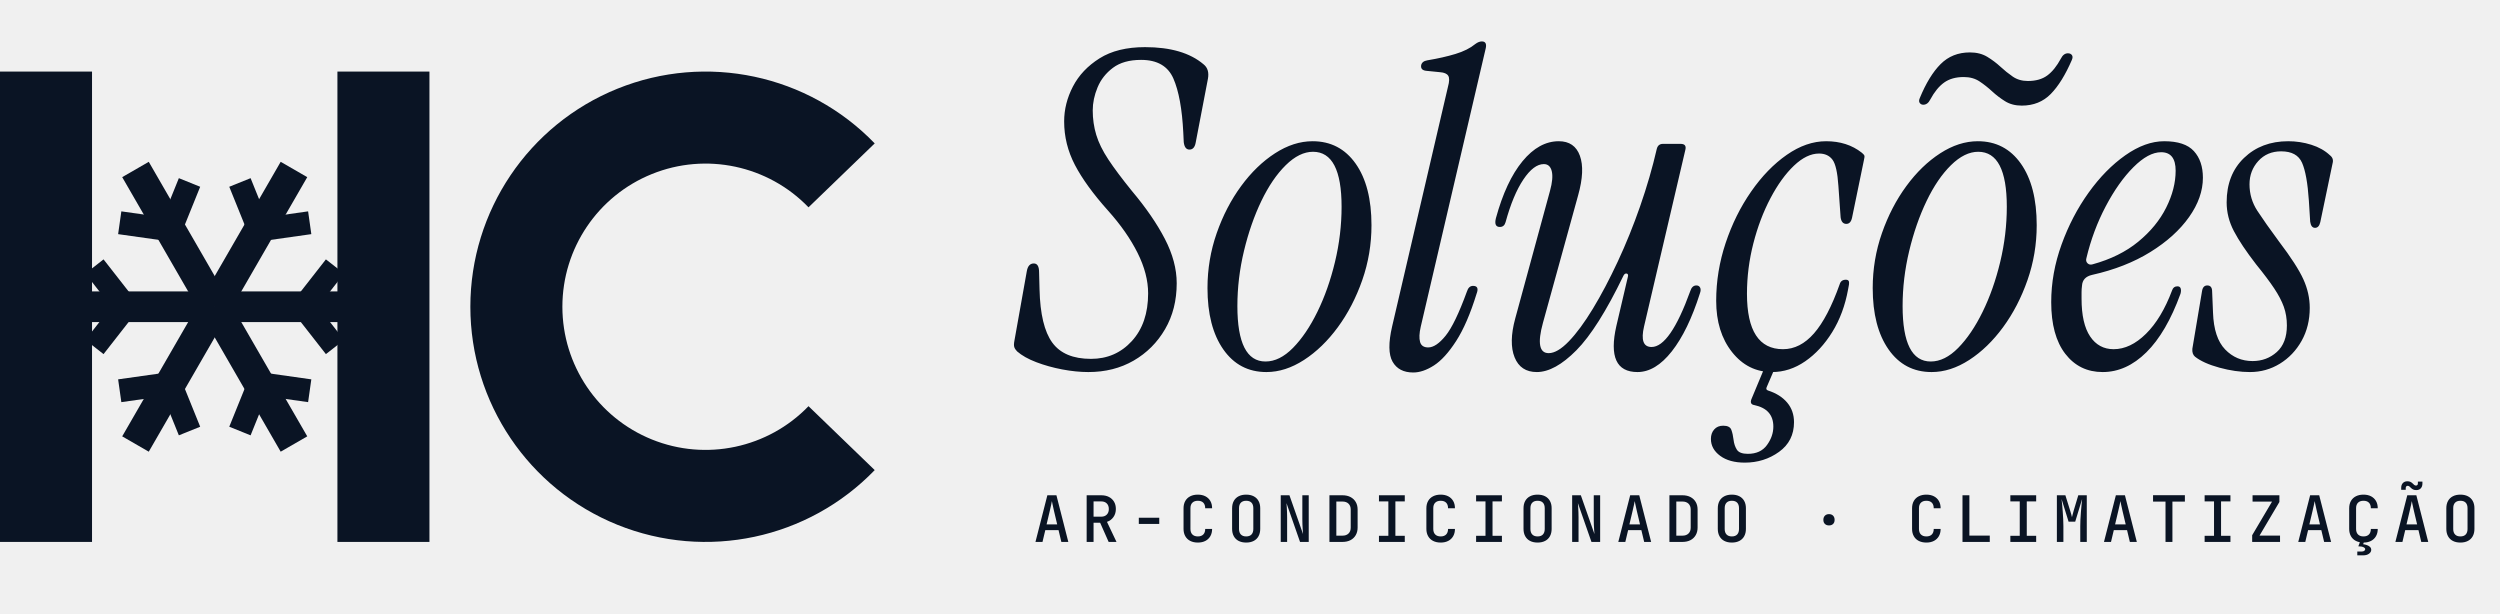
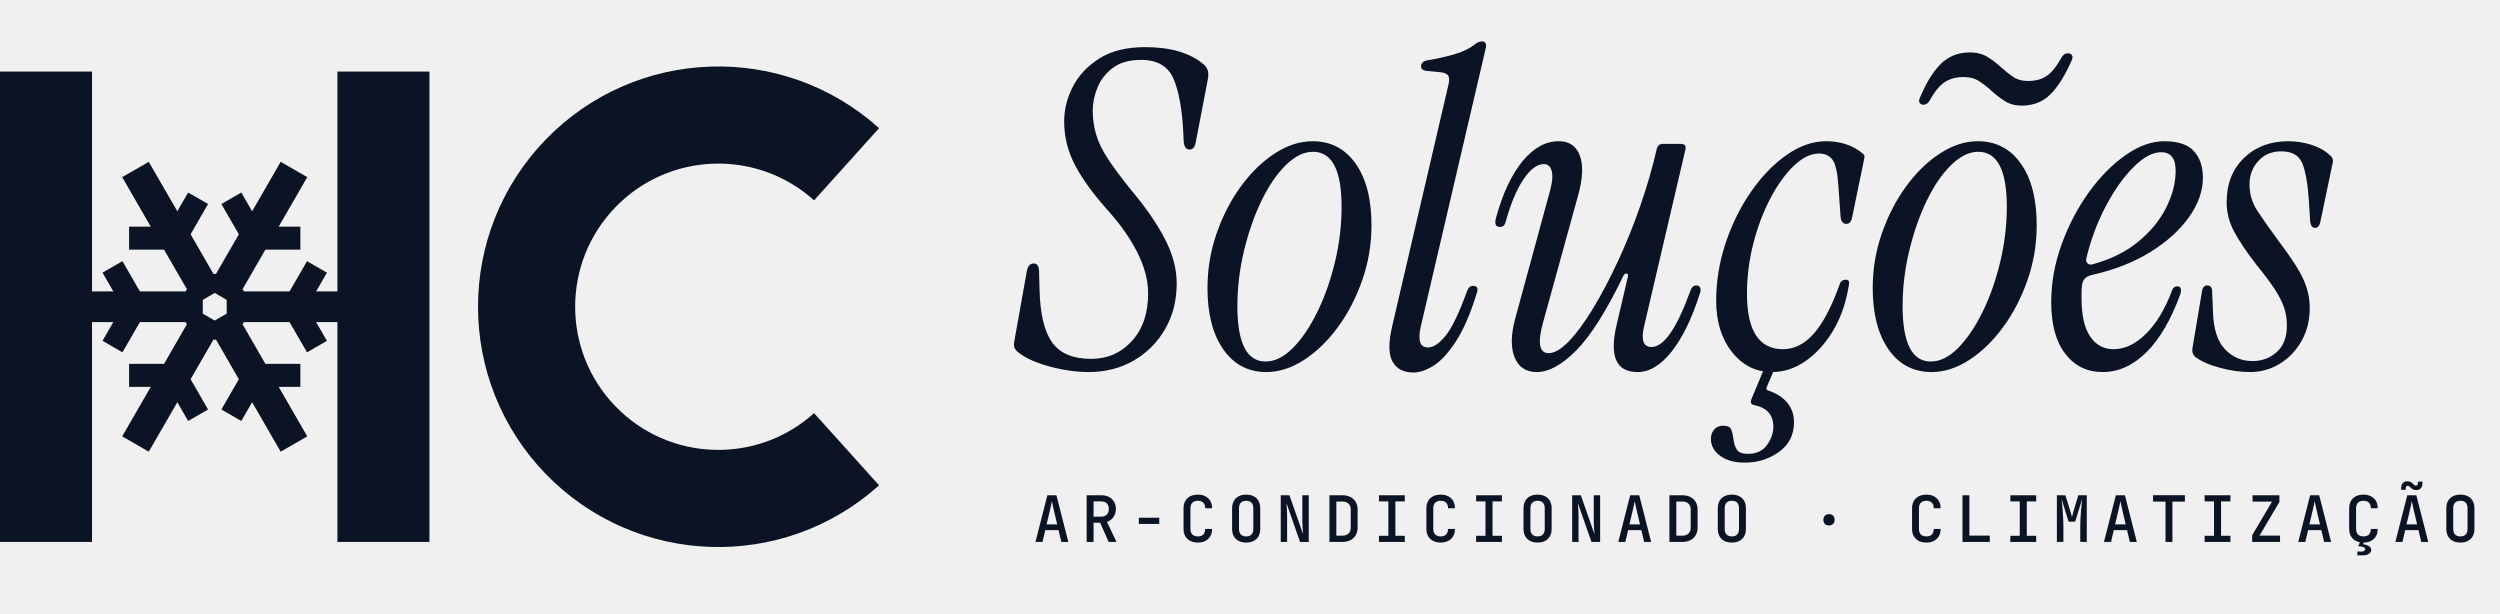
<svg xmlns="http://www.w3.org/2000/svg" viewBox="0 0 489.0 120">
-   <path d="M42.00 60.00L73.00 60.00" stroke="#0a1424" stroke-width="6" stroke-linecap="butt" fill="none" />
-   <path d="M59.36 60.00L65.52 52.12" stroke="#0a1424" stroke-width="4.5" stroke-linecap="butt" fill="none" />
-   <path d="M59.36 60.00L65.52 67.88" stroke="#0a1424" stroke-width="4.5" stroke-linecap="butt" fill="none" />
-   <path d="M42.00 60.00L57.50 86.85" stroke="#0a1424" stroke-width="6" stroke-linecap="butt" fill="none" />
-   <path d="M50.68 75.03L60.58 76.43" stroke="#0a1424" stroke-width="4.5" stroke-linecap="butt" fill="none" />
-   <path d="M50.68 75.03L46.93 84.31" stroke="#0a1424" stroke-width="4.5" stroke-linecap="butt" fill="none" />
-   <path d="M42.00 60.00L26.50 86.85" stroke="#0a1424" stroke-width="6" stroke-linecap="butt" fill="none" />
-   <path d="M33.32 75.03L37.07 84.31" stroke="#0a1424" stroke-width="4.5" stroke-linecap="butt" fill="none" />
-   <path d="M33.32 75.03L23.42 76.43" stroke="#0a1424" stroke-width="4.5" stroke-linecap="butt" fill="none" />
-   <path d="M42.00 60.00L11.00 60.00" stroke="#0a1424" stroke-width="6" stroke-linecap="butt" fill="none" />
-   <path d="M24.64 60.00L18.48 67.88" stroke="#0a1424" stroke-width="4.5" stroke-linecap="butt" fill="none" />
-   <path d="M24.64 60.00L18.48 52.12" stroke="#0a1424" stroke-width="4.5" stroke-linecap="butt" fill="none" />
-   <path d="M42.00 60.00L26.50 33.15" stroke="#0a1424" stroke-width="6" stroke-linecap="butt" fill="none" />
-   <path d="M33.32 44.97L23.42 43.57" stroke="#0a1424" stroke-width="4.5" stroke-linecap="butt" fill="none" />
-   <path d="M33.32 44.97L37.07 35.69" stroke="#0a1424" stroke-width="4.5" stroke-linecap="butt" fill="none" />
-   <path d="M42.00 60.00L57.50 33.15" stroke="#0a1424" stroke-width="6" stroke-linecap="butt" fill="none" />
-   <path d="M50.68 44.97L46.93 35.69" stroke="#0a1424" stroke-width="4.5" stroke-linecap="butt" fill="none" />
-   <path d="M50.68 44.97L60.58 43.57" stroke="#0a1424" stroke-width="4.5" stroke-linecap="butt" fill="none" />
+   <mask id="hc69825" maskUnits="userSpaceOnUse" x="0" y="0" width="172" height="120">
+     <rect width="172" height="120" fill="#fff" />
+     <polygon points="44.34,61.35 42.00,62.70 39.66,61.35 39.66,58.65 42.00,57.30 44.34,58.65" fill="#000" />
+   </mask>
+   <g mask="url(#hc69825)">
+     <path d="M42.00 60.00L73.00 60.00" stroke="#0a1424" stroke-width="6" fill="none" />
+     <path d="M57.50 60.00L62.00 52.21" stroke="#0a1424" stroke-width="4.5" fill="none" />
+     <path d="M57.50 60.00L62.00 67.79" stroke="#0a1424" stroke-width="4.5" fill="none" />
+     <path d="M42.00 60.00L57.50 86.85" stroke="#0a1424" stroke-width="6" fill="none" />
+     <path d="M49.75 73.42L58.75 73.42" stroke="#0a1424" stroke-width="4.5" fill="none" />
+     <path d="M49.75 73.42L45.25 81.22" stroke="#0a1424" stroke-width="4.5" fill="none" />
+     <path d="M42.00 60.00L26.50 86.85" stroke="#0a1424" stroke-width="6" fill="none" />
+     <path d="M34.25 73.42L38.75 81.22" stroke="#0a1424" stroke-width="4.5" fill="none" />
+     <path d="M34.25 73.42L25.25 73.42" stroke="#0a1424" stroke-width="4.5" fill="none" />
+     <path d="M42.00 60.00L11.00 60.00" stroke="#0a1424" stroke-width="6" fill="none" />
+     <path d="M26.50 60.00L22.00 67.79" stroke="#0a1424" stroke-width="4.5" fill="none" />
+     <path d="M26.50 60.00L22.00 52.21" stroke="#0a1424" stroke-width="4.5" fill="none" />
+     <path d="M42.00 60.00L26.50 33.15" stroke="#0a1424" stroke-width="6" fill="none" />
+     <path d="M34.25 46.58L25.25 46.58" stroke="#0a1424" stroke-width="4.5" fill="none" />
+     <path d="M34.25 46.58L38.75 38.78" stroke="#0a1424" stroke-width="4.5" fill="none" />
+     <path d="M42.00 60.00L57.50 33.15" stroke="#0a1424" stroke-width="6" fill="none" />
+     <path d="M49.75 46.58L45.25 38.78" stroke="#0a1424" stroke-width="4.5" fill="none" />
+     <path d="M49.75 46.58L58.75 46.58" stroke="#0a1424" stroke-width="4.5" fill="none" />
+     <polygon points="47.63,63.25 42.00,66.50 36.37,63.25 36.37,56.75 42.00,53.50 47.63,56.75" fill="#0a1424" />
+   </g>
  <rect x="0" y="14" width="18" height="92" fill="#0a1424" />
  <rect x="66" y="14" width="18" height="92" fill="#0a1424" />
-   <path d="M164.62 34.30A37 37 0 1 0 164.62 85.70" fill="none" stroke="#0a1424" stroke-width="18" />
+   <path d="M165.59 32.13A37.5 37.5 0 1 0 165.59 87.87" fill="none" stroke="#0a1424" stroke-width="19" />
  <path d="M212.878 72.774Q210.47 72.774 207.761 72.258Q205.052 71.742 202.687 70.839Q200.322 69.936 198.946 68.732Q198.516 68.302 198.387 67.872Q198.258 67.442 198.43 66.582L200.838 53.08Q201.096 51.532 202.214 51.532Q203.246 51.532 203.246 53.252L203.332 56.606Q203.504 63.83 205.826 67.012Q208.148 70.194 213.394 70.194Q218.21 70.194 221.392 66.711Q224.574 63.228 224.574 57.38Q224.574 53.596 222.51 49.468Q220.446 45.34 216.748 41.212Q212.362 36.31 210.255 32.268Q208.148 28.226 208.148 23.754Q208.148 20.228 209.868 16.917Q211.588 13.606 215.071 11.413Q218.554 9.22 223.972 9.22Q231.454 9.22 235.41 12.574Q236.614 13.52 236.27 15.412L233.862 27.968Q233.604 29.258 232.658 29.258Q231.712 29.258 231.54 27.796L231.454 25.99Q231.11 19.024 229.519 15.369Q227.928 11.714 223.198 11.714Q219.758 11.714 217.694 13.262Q215.63 14.81 214.684 17.089Q213.738 19.368 213.738 21.604Q213.738 24.098 214.426 26.377Q215.114 28.656 216.791 31.193Q218.468 33.73 221.392 37.342Q225.52 42.244 227.842 46.716Q230.164 51.188 230.164 55.402Q230.164 60.476 227.885 64.389Q225.606 68.302 221.736 70.538Q217.866 72.774 212.878 72.774ZM247.708 72.774Q242.376 72.774 239.28 68.345Q236.184 63.916 236.184 56.348Q236.184 50.758 237.99 45.598Q239.796 40.438 242.763 36.396Q245.73 32.354 249.385 29.989Q253.04 27.624 256.738 27.624Q262.07 27.624 265.166 32.01Q268.262 36.396 268.262 44.05Q268.262 49.64 266.456 54.8Q264.65 59.96 261.683 64.002Q258.716 68.044 255.061 70.409Q251.406 72.774 247.708 72.774ZM247.536 70.71Q250.288 70.71 252.911 68.044Q255.534 65.378 257.684 60.992Q259.834 56.606 261.124 51.231Q262.414 45.856 262.414 40.438Q262.414 29.688 256.824 29.688Q254.158 29.688 251.492 32.311Q248.826 34.934 246.719 39.32Q244.612 43.706 243.322 49.081Q242.032 54.456 242.032 59.874Q242.032 70.71 247.536 70.71ZM276.432 72.86Q273.594 72.86 272.39 70.753Q271.186 68.646 272.304 63.83L283.226 16.96Q283.656 15.412 283.269 14.81Q282.882 14.208 281.678 14.122L279.098 13.864Q277.808 13.778 277.98 12.746Q278.152 11.972 279.184 11.8Q282.28 11.284 284.688 10.553Q287.096 9.822 288.558 8.618Q289.246 8.102 289.848 8.102Q290.88 8.102 290.622 9.392L277.894 63.916Q277.464 65.808 277.765 66.883Q278.066 67.958 279.356 67.958Q280.904 67.958 282.753 65.679Q284.602 63.4 286.924 57.036Q287.268 55.918 288.128 55.918Q289.418 55.918 288.816 57.466Q287.01 63.314 284.817 66.711Q282.624 70.108 280.474 71.484Q278.324 72.86 276.432 72.86ZM300.598 72.774Q297.416 72.774 296.255 69.893Q295.094 67.012 296.384 62.282L303.178 37.342Q303.866 34.848 303.522 33.472Q303.178 32.096 301.974 32.096Q299.996 32.096 297.975 35.106Q295.954 38.116 294.492 43.448Q294.234 44.394 293.374 44.394Q292.17 44.394 292.6 42.674Q294.578 35.45 297.803 31.537Q301.028 27.624 304.898 27.624Q307.994 27.624 309.026 30.462Q310.058 33.3 308.682 38.202L301.802 63.142Q300.168 69.076 302.92 69.076Q304.64 69.076 306.876 66.754Q309.112 64.432 311.563 60.39Q314.014 56.348 316.422 51.188Q318.83 46.028 320.808 40.352Q322.786 34.676 324.076 29.086Q324.334 28.14 325.28 28.14H328.72Q329.924 28.14 329.666 29.258L321.582 63.83Q320.636 67.872 323.044 67.872Q326.656 67.872 330.612 56.95Q330.956 55.832 331.816 55.832Q332.332 55.832 332.547 56.262Q332.762 56.692 332.504 57.38Q330.182 64.69 327.0 68.732Q323.818 72.774 320.292 72.774Q314.1 72.774 316.164 63.744L318.4 54.198Q318.572 53.596 318.185 53.51Q317.798 53.424 317.54 53.94Q312.552 64.26 308.338 68.517Q304.124 72.774 300.598 72.774ZM346.608 72.774Q341.878 72.774 338.782 68.861Q335.686 64.948 335.686 58.842Q335.686 53.08 337.535 47.533Q339.384 41.986 342.523 37.471Q345.662 32.956 349.489 30.29Q353.316 27.624 357.186 27.624Q361.314 27.624 364.152 29.86Q364.582 30.204 364.668 30.419Q364.754 30.634 364.582 31.322L362.26 42.588Q362.002 43.792 361.142 43.792Q360.196 43.792 360.024 42.502L359.594 36.396Q359.336 32.44 358.433 31.236Q357.53 30.032 355.81 30.032Q353.402 30.032 350.908 32.397Q348.414 34.762 346.307 38.761Q344.2 42.76 342.953 47.619Q341.706 52.478 341.706 57.466Q341.706 68.302 348.758 68.302Q352.112 68.302 354.821 65.206Q357.53 62.11 359.852 55.574Q360.11 54.714 361.056 54.714Q361.572 54.714 361.658 55.101Q361.744 55.488 361.486 56.606Q360.626 61.336 358.39 64.948Q356.154 68.56 353.101 70.667Q350.048 72.774 346.608 72.774ZM347.64 70.882 345.576 75.698Q345.318 76.214 345.834 76.386Q348.242 77.16 349.575 78.751Q350.908 80.342 350.908 82.578Q350.908 86.276 347.984 88.383Q345.06 90.49 341.276 90.49Q338.266 90.49 336.46 89.157Q334.654 87.824 334.654 85.846Q334.654 84.728 335.299 83.997Q335.944 83.266 337.062 83.266Q338.352 83.266 338.653 84.083Q338.954 84.9 339.083 86.018Q339.212 87.136 339.728 87.953Q340.244 88.77 341.878 88.77Q344.372 88.77 345.619 87.05Q346.866 85.33 346.866 83.438Q346.866 79.998 343.082 79.224Q342.222 79.052 342.566 78.106L345.576 70.882ZM377.826 72.774Q372.494 72.774 369.398 68.345Q366.302 63.916 366.302 56.348Q366.302 50.758 368.108 45.598Q369.914 40.438 372.881 36.396Q375.848 32.354 379.503 29.989Q383.158 27.624 386.856 27.624Q392.188 27.624 395.284 32.01Q398.38 36.396 398.38 44.05Q398.38 49.64 396.574 54.8Q394.768 59.96 391.801 64.002Q388.834 68.044 385.179 70.409Q381.524 72.774 377.826 72.774ZM377.654 70.71Q380.406 70.71 383.029 68.044Q385.652 65.378 387.802 60.992Q389.952 56.606 391.242 51.231Q392.532 45.856 392.532 40.438Q392.532 29.688 386.942 29.688Q384.276 29.688 381.61 32.311Q378.944 34.934 376.837 39.32Q374.73 43.706 373.44 49.081Q372.15 54.456 372.15 59.874Q372.15 70.71 377.654 70.71ZM395.456 20.658Q393.564 20.658 392.188 19.798Q390.812 18.938 389.651 17.863Q388.49 16.788 387.2 15.928Q385.91 15.068 384.104 15.068Q381.782 15.068 380.277 16.143Q378.772 17.218 377.568 19.454Q377.052 20.486 376.192 20.486Q375.762 20.486 375.504 20.142Q375.246 19.798 375.504 19.196Q377.31 14.81 379.589 12.531Q381.868 10.252 385.308 10.252Q387.286 10.252 388.705 11.112Q390.124 11.972 391.285 13.047Q392.446 14.122 393.693 14.982Q394.94 15.842 396.66 15.842Q398.982 15.842 400.444 14.767Q401.906 13.692 403.11 11.456Q403.626 10.424 404.486 10.424Q405.002 10.424 405.26 10.768Q405.518 11.112 405.26 11.714Q403.368 16.1 401.132 18.379Q398.896 20.658 395.456 20.658ZM411.28 72.774Q406.722 72.774 403.97 69.205Q401.218 65.636 401.218 59.1Q401.218 53.424 403.239 47.834Q405.26 42.244 408.528 37.686Q411.796 33.128 415.709 30.376Q419.622 27.624 423.32 27.624Q427.362 27.624 429.125 29.559Q430.888 31.494 430.888 34.762Q430.888 38.632 428.179 42.459Q425.47 46.286 420.611 49.296Q415.752 52.306 409.216 53.768Q407.324 54.198 407.238 55.918Q407.152 56.52 407.152 57.165Q407.152 57.81 407.152 58.412Q407.152 63.314 408.829 65.808Q410.506 68.302 413.43 68.302Q416.698 68.302 419.751 65.292Q422.804 62.282 424.868 56.778Q425.126 56.004 425.9 56.004Q426.416 56.004 426.545 56.434Q426.674 56.864 426.502 57.466Q423.75 65.034 419.837 68.904Q415.924 72.774 411.28 72.774ZM408.098 50.5Q407.926 51.102 408.313 51.489Q408.7 51.876 409.302 51.704Q414.634 50.242 418.246 47.275Q421.858 44.308 423.707 40.61Q425.556 36.912 425.556 33.386Q425.556 29.774 422.718 29.774Q420.224 29.774 417.3 32.698Q414.376 35.622 411.882 40.352Q409.388 45.082 408.098 50.5ZM440.09 72.774Q437.252 72.774 434.113 71.914Q430.974 71.054 429.34 69.764Q428.738 69.248 428.824 68.216L430.716 56.95Q430.888 55.832 431.748 55.832Q432.694 55.832 432.694 57.036L432.866 61.164Q433.038 66.066 435.231 68.345Q437.424 70.624 440.606 70.624Q443.358 70.624 445.336 68.861Q447.314 67.098 447.314 63.658Q447.314 61.68 446.712 60.003Q446.11 58.326 444.82 56.391Q443.53 54.456 441.294 51.704Q438.37 47.92 436.951 45.211Q435.532 42.502 435.532 39.578Q435.532 34.16 438.929 30.892Q442.326 27.624 447.572 27.624Q449.894 27.624 452.087 28.312Q454.28 29.0 455.742 30.376Q456.516 30.978 456.258 31.924L453.85 43.448Q453.592 44.566 452.818 44.566Q452.044 44.566 451.872 43.362L451.614 39.234Q451.27 34.074 450.281 31.838Q449.292 29.602 446.196 29.602Q443.444 29.602 441.724 31.494Q440.004 33.386 440.004 36.052Q440.004 38.89 441.552 41.255Q443.1 43.62 445.766 47.232Q449.292 51.876 450.539 54.628Q451.786 57.38 451.786 60.218Q451.786 63.83 450.195 66.668Q448.604 69.506 445.938 71.14Q443.272 72.774 440.09 72.774Z" fill="#0a1424" />
  <path d="M202.537 106.0 204.863 96.875H206.637L208.963 106.0H207.6L207.05 103.688H204.463L203.912 106.0ZM204.713 102.575H206.787L206.162 99.938Q206.0 99.237 205.894 98.719Q205.787 98.2 205.75 98.013Q205.713 98.2 205.613 98.719Q205.512 99.237 205.338 99.925ZM212.55 106.0V96.875H215.412Q216.275 96.875 216.913 97.206Q217.55 97.537 217.906 98.137Q218.262 98.737 218.262 99.55Q218.262 100.463 217.794 101.131Q217.325 101.8 216.525 102.075L218.387 106.0H216.85L215.188 102.25H213.9V106.0ZM213.9 101.062H215.412Q216.088 101.062 216.488 100.656Q216.887 100.25 216.887 99.575Q216.887 98.875 216.488 98.475Q216.088 98.075 215.412 98.075H213.9ZM222.75 102.487V101.263H226.75V102.487ZM234.3 106.125Q233.45 106.125 232.819 105.806Q232.188 105.487 231.844 104.881Q231.5 104.275 231.5 103.463V99.412Q231.5 98.588 231.844 97.988Q232.188 97.388 232.819 97.069Q233.45 96.75 234.3 96.75Q235.15 96.75 235.775 97.075Q236.4 97.4 236.744 97.994Q237.088 98.588 237.088 99.412H235.738Q235.738 98.7 235.363 98.325Q234.988 97.95 234.3 97.95Q233.613 97.95 233.231 98.325Q232.85 98.7 232.85 99.4V103.463Q232.85 104.162 233.231 104.544Q233.613 104.925 234.3 104.925Q234.988 104.925 235.363 104.544Q235.738 104.162 235.738 103.463H237.088Q237.088 104.275 236.744 104.875Q236.4 105.475 235.775 105.8Q235.15 106.125 234.3 106.125ZM243.75 106.125Q242.9 106.125 242.281 105.806Q241.662 105.487 241.331 104.881Q241.0 104.275 241.0 103.463V99.412Q241.0 98.588 241.331 97.988Q241.662 97.388 242.281 97.069Q242.9 96.75 243.75 96.75Q244.6 96.75 245.219 97.069Q245.838 97.388 246.169 97.988Q246.5 98.588 246.5 99.4V103.463Q246.5 104.275 246.169 104.881Q245.838 105.487 245.219 105.806Q244.6 106.125 243.75 106.125ZM243.75 104.925Q244.438 104.925 244.794 104.544Q245.15 104.162 245.15 103.463V99.412Q245.15 98.7 244.794 98.325Q244.438 97.95 243.75 97.95Q243.075 97.95 242.712 98.325Q242.35 98.7 242.35 99.412V103.463Q242.35 104.162 242.712 104.544Q243.075 104.925 243.75 104.925ZM250.512 106.0V96.875H252.213L254.875 104.463Q254.85 104.1 254.812 103.6Q254.775 103.1 254.756 102.562Q254.738 102.025 254.738 101.588V96.875H255.988V106.0H254.287L251.637 98.412Q251.662 98.737 251.694 99.225Q251.725 99.713 251.744 100.238Q251.762 100.763 251.762 101.213V106.0ZM260.038 106.0V96.875H262.587Q263.488 96.875 264.15 97.219Q264.812 97.562 265.181 98.188Q265.55 98.812 265.55 99.662V103.2Q265.55 104.037 265.181 104.675Q264.812 105.312 264.15 105.656Q263.488 106.0 262.587 106.0ZM261.387 104.775H262.587Q263.337 104.775 263.769 104.356Q264.2 103.938 264.2 103.2V99.662Q264.2 98.938 263.769 98.519Q263.337 98.1 262.587 98.1H261.387ZM269.725 106.0V104.8H271.562V98.075H269.725V96.875H274.775V98.075H272.938V104.8H274.775V106.0ZM281.8 106.125Q280.95 106.125 280.319 105.806Q279.688 105.487 279.344 104.881Q279.0 104.275 279.0 103.463V99.412Q279.0 98.588 279.344 97.988Q279.688 97.388 280.319 97.069Q280.95 96.75 281.8 96.75Q282.65 96.75 283.275 97.075Q283.9 97.4 284.244 97.994Q284.587 98.588 284.587 99.412H283.238Q283.238 98.7 282.863 98.325Q282.488 97.95 281.8 97.95Q281.113 97.95 280.731 98.325Q280.35 98.7 280.35 99.4V103.463Q280.35 104.162 280.731 104.544Q281.113 104.925 281.8 104.925Q282.488 104.925 282.863 104.544Q283.238 104.162 283.238 103.463H284.587Q284.587 104.275 284.244 104.875Q283.9 105.475 283.275 105.8Q282.65 106.125 281.8 106.125ZM288.725 106.0V104.8H290.562V98.075H288.725V96.875H293.775V98.075H291.938V104.8H293.775V106.0ZM300.75 106.125Q299.9 106.125 299.281 105.806Q298.663 105.487 298.331 104.881Q298.0 104.275 298.0 103.463V99.412Q298.0 98.588 298.331 97.988Q298.663 97.388 299.281 97.069Q299.9 96.75 300.75 96.75Q301.6 96.75 302.219 97.069Q302.837 97.388 303.169 97.988Q303.5 98.588 303.5 99.4V103.463Q303.5 104.275 303.169 104.881Q302.837 105.487 302.219 105.806Q301.6 106.125 300.75 106.125ZM300.75 104.925Q301.438 104.925 301.794 104.544Q302.15 104.162 302.15 103.463V99.412Q302.15 98.7 301.794 98.325Q301.438 97.95 300.75 97.95Q300.075 97.95 299.712 98.325Q299.35 98.7 299.35 99.412V103.463Q299.35 104.162 299.712 104.544Q300.075 104.925 300.75 104.925ZM307.512 106.0V96.875H309.212L311.875 104.463Q311.85 104.1 311.812 103.6Q311.775 103.1 311.756 102.562Q311.738 102.025 311.738 101.588V96.875H312.988V106.0H311.288L308.637 98.412Q308.663 98.737 308.694 99.225Q308.725 99.713 308.744 100.238Q308.762 100.763 308.762 101.213V106.0ZM316.538 106.0 318.863 96.875H320.637L322.962 106.0H321.6L321.05 103.688H318.462L317.913 106.0ZM318.712 102.575H320.788L320.163 99.938Q320.0 99.237 319.894 98.719Q319.788 98.2 319.75 98.013Q319.712 98.2 319.612 98.719Q319.512 99.237 319.337 99.925ZM326.538 106.0V96.875H329.087Q329.988 96.875 330.65 97.219Q331.312 97.562 331.681 98.188Q332.05 98.812 332.05 99.662V103.2Q332.05 104.037 331.681 104.675Q331.312 105.312 330.65 105.656Q329.988 106.0 329.087 106.0ZM327.887 104.775H329.087Q329.837 104.775 330.269 104.356Q330.7 103.938 330.7 103.2V99.662Q330.7 98.938 330.269 98.519Q329.837 98.1 329.087 98.1H327.887ZM338.75 106.125Q337.9 106.125 337.281 105.806Q336.663 105.487 336.331 104.881Q336.0 104.275 336.0 103.463V99.412Q336.0 98.588 336.331 97.988Q336.663 97.388 337.281 97.069Q337.9 96.75 338.75 96.75Q339.6 96.75 340.219 97.069Q340.837 97.388 341.169 97.988Q341.5 98.588 341.5 99.4V103.463Q341.5 104.275 341.169 104.881Q340.837 105.487 340.219 105.806Q339.6 106.125 338.75 106.125ZM338.75 104.925Q339.438 104.925 339.794 104.544Q340.15 104.162 340.15 103.463V99.412Q340.15 98.7 339.794 98.325Q339.438 97.95 338.75 97.95Q338.075 97.95 337.712 98.325Q337.35 98.7 337.35 99.412V103.463Q337.35 104.162 337.712 104.544Q338.075 104.925 338.75 104.925ZM357.75 102.775Q357.25 102.775 356.95 102.481Q356.65 102.188 356.65 101.688Q356.65 101.175 356.95 100.869Q357.25 100.562 357.75 100.562Q358.262 100.562 358.556 100.869Q358.85 101.175 358.85 101.688Q358.85 102.188 358.556 102.481Q358.262 102.775 357.75 102.775ZM376.8 106.125Q375.95 106.125 375.319 105.806Q374.688 105.487 374.344 104.881Q374.0 104.275 374.0 103.463V99.412Q374.0 98.588 374.344 97.988Q374.688 97.388 375.319 97.069Q375.95 96.75 376.8 96.75Q377.65 96.75 378.275 97.075Q378.9 97.4 379.244 97.994Q379.587 98.588 379.587 99.412H378.238Q378.238 98.7 377.863 98.325Q377.488 97.95 376.8 97.95Q376.113 97.95 375.731 98.325Q375.35 98.7 375.35 99.4V103.463Q375.35 104.162 375.731 104.544Q376.113 104.925 376.8 104.925Q377.488 104.925 377.863 104.544Q378.238 104.162 378.238 103.463H379.587Q379.587 104.275 379.244 104.875Q378.9 105.475 378.275 105.8Q377.65 106.125 376.8 106.125ZM383.863 106.0V96.875H385.212V104.763H389.2V106.0ZM393.225 106.0V104.8H395.062V98.075H393.225V96.875H398.275V98.075H396.438V104.8H398.275V106.0ZM402.325 106.0V96.875H403.988L404.9 99.8Q405.038 100.213 405.138 100.594Q405.238 100.975 405.275 101.162Q405.325 100.975 405.419 100.594Q405.512 100.213 405.637 99.8L406.512 96.875H408.175V106.0H406.9V102.925Q406.9 102.338 406.931 101.619Q406.962 100.9 407.025 100.169Q407.087 99.438 407.15 98.769Q407.212 98.1 407.262 97.6L405.913 102.037H404.613L403.238 97.6Q403.3 98.088 403.363 98.731Q403.425 99.375 403.475 100.1Q403.525 100.825 403.562 101.556Q403.6 102.287 403.6 102.925V106.0ZM411.538 106.0 413.863 96.875H415.637L417.962 106.0H416.6L416.05 103.688H413.462L412.913 106.0ZM413.712 102.575H415.788L415.163 99.938Q415.0 99.237 414.894 98.719Q414.788 98.2 414.75 98.013Q414.712 98.2 414.612 98.719Q414.512 99.237 414.337 99.925ZM423.575 106.0V98.112H421.137V96.862H427.363V98.112H424.925V106.0ZM431.225 106.0V104.8H433.062V98.075H431.225V96.875H436.275V98.075H434.438V104.8H436.275V106.0ZM440.525 106.0V104.688L444.413 98.112H440.6V96.875H445.85V98.188L441.962 104.763H445.975V106.0ZM449.538 106.0 451.863 96.875H453.637L455.962 106.0H454.6L454.05 103.688H451.462L450.913 106.0ZM451.712 102.575H453.788L453.163 99.938Q453.0 99.237 452.894 98.719Q452.788 98.2 452.75 98.013Q452.712 98.2 452.612 98.719Q452.512 99.237 452.337 99.925ZM461.087 108.625V107.875H462.0Q462.288 107.875 462.462 107.731Q462.637 107.588 462.637 107.425Q462.637 107.188 462.281 107.025Q461.925 106.862 461.288 106.862L461.725 105.713H462.488L462.238 106.45Q462.575 106.487 462.944 106.612Q463.312 106.737 463.562 106.969Q463.812 107.2 463.812 107.55Q463.812 107.987 463.381 108.306Q462.95 108.625 462.238 108.625ZM462.3 106.125Q461.45 106.125 460.819 105.806Q460.188 105.487 459.844 104.881Q459.5 104.275 459.5 103.463V99.412Q459.5 98.588 459.844 97.988Q460.188 97.388 460.819 97.069Q461.45 96.75 462.3 96.75Q463.15 96.75 463.775 97.075Q464.4 97.4 464.744 97.994Q465.087 98.588 465.087 99.412H463.738Q463.738 98.7 463.363 98.325Q462.988 97.95 462.3 97.95Q461.613 97.95 461.231 98.325Q460.85 98.7 460.85 99.4V103.463Q460.85 104.162 461.231 104.544Q461.613 104.925 462.3 104.925Q462.988 104.925 463.363 104.544Q463.738 104.162 463.738 103.463H465.087Q465.087 104.275 464.744 104.875Q464.4 105.475 463.775 105.8Q463.15 106.125 462.3 106.125ZM468.538 106.0 470.863 96.875H472.637L474.962 106.0H473.6L473.05 103.688H470.462L469.913 106.0ZM470.712 102.575H472.788L472.163 99.938Q472.0 99.237 471.894 98.719Q471.788 98.2 471.75 98.013Q471.712 98.2 471.612 98.719Q471.512 99.237 471.337 99.925ZM472.625 95.862Q472.238 95.862 472.0 95.737Q471.762 95.612 471.6 95.45Q471.438 95.287 471.288 95.156Q471.137 95.025 470.938 95.025Q470.775 95.025 470.669 95.138Q470.562 95.25 470.562 95.463V95.8H469.675V95.412Q469.675 94.825 470.006 94.481Q470.337 94.138 470.875 94.138Q471.262 94.138 471.5 94.263Q471.738 94.388 471.9 94.55Q472.062 94.713 472.212 94.844Q472.363 94.975 472.562 94.975Q472.738 94.975 472.837 94.869Q472.938 94.763 472.938 94.562V94.2H473.825V94.588Q473.825 95.175 473.5 95.519Q473.175 95.862 472.625 95.862ZM481.25 106.125Q480.4 106.125 479.781 105.806Q479.163 105.487 478.831 104.881Q478.5 104.275 478.5 103.463V99.412Q478.5 98.588 478.831 97.988Q479.163 97.388 479.781 97.069Q480.4 96.75 481.25 96.75Q482.1 96.75 482.719 97.069Q483.337 97.388 483.669 97.988Q484.0 98.588 484.0 99.4V103.463Q484.0 104.275 483.669 104.881Q483.337 105.487 482.719 105.806Q482.1 106.125 481.25 106.125ZM481.25 104.925Q481.938 104.925 482.294 104.544Q482.65 104.162 482.65 103.463V99.412Q482.65 98.7 482.294 98.325Q481.938 97.95 481.25 97.95Q480.575 97.95 480.212 98.325Q479.85 98.7 479.85 99.412V103.463Q479.85 104.162 480.212 104.544Q480.575 104.925 481.25 104.925Z" fill="#0a1424" />
</svg>
